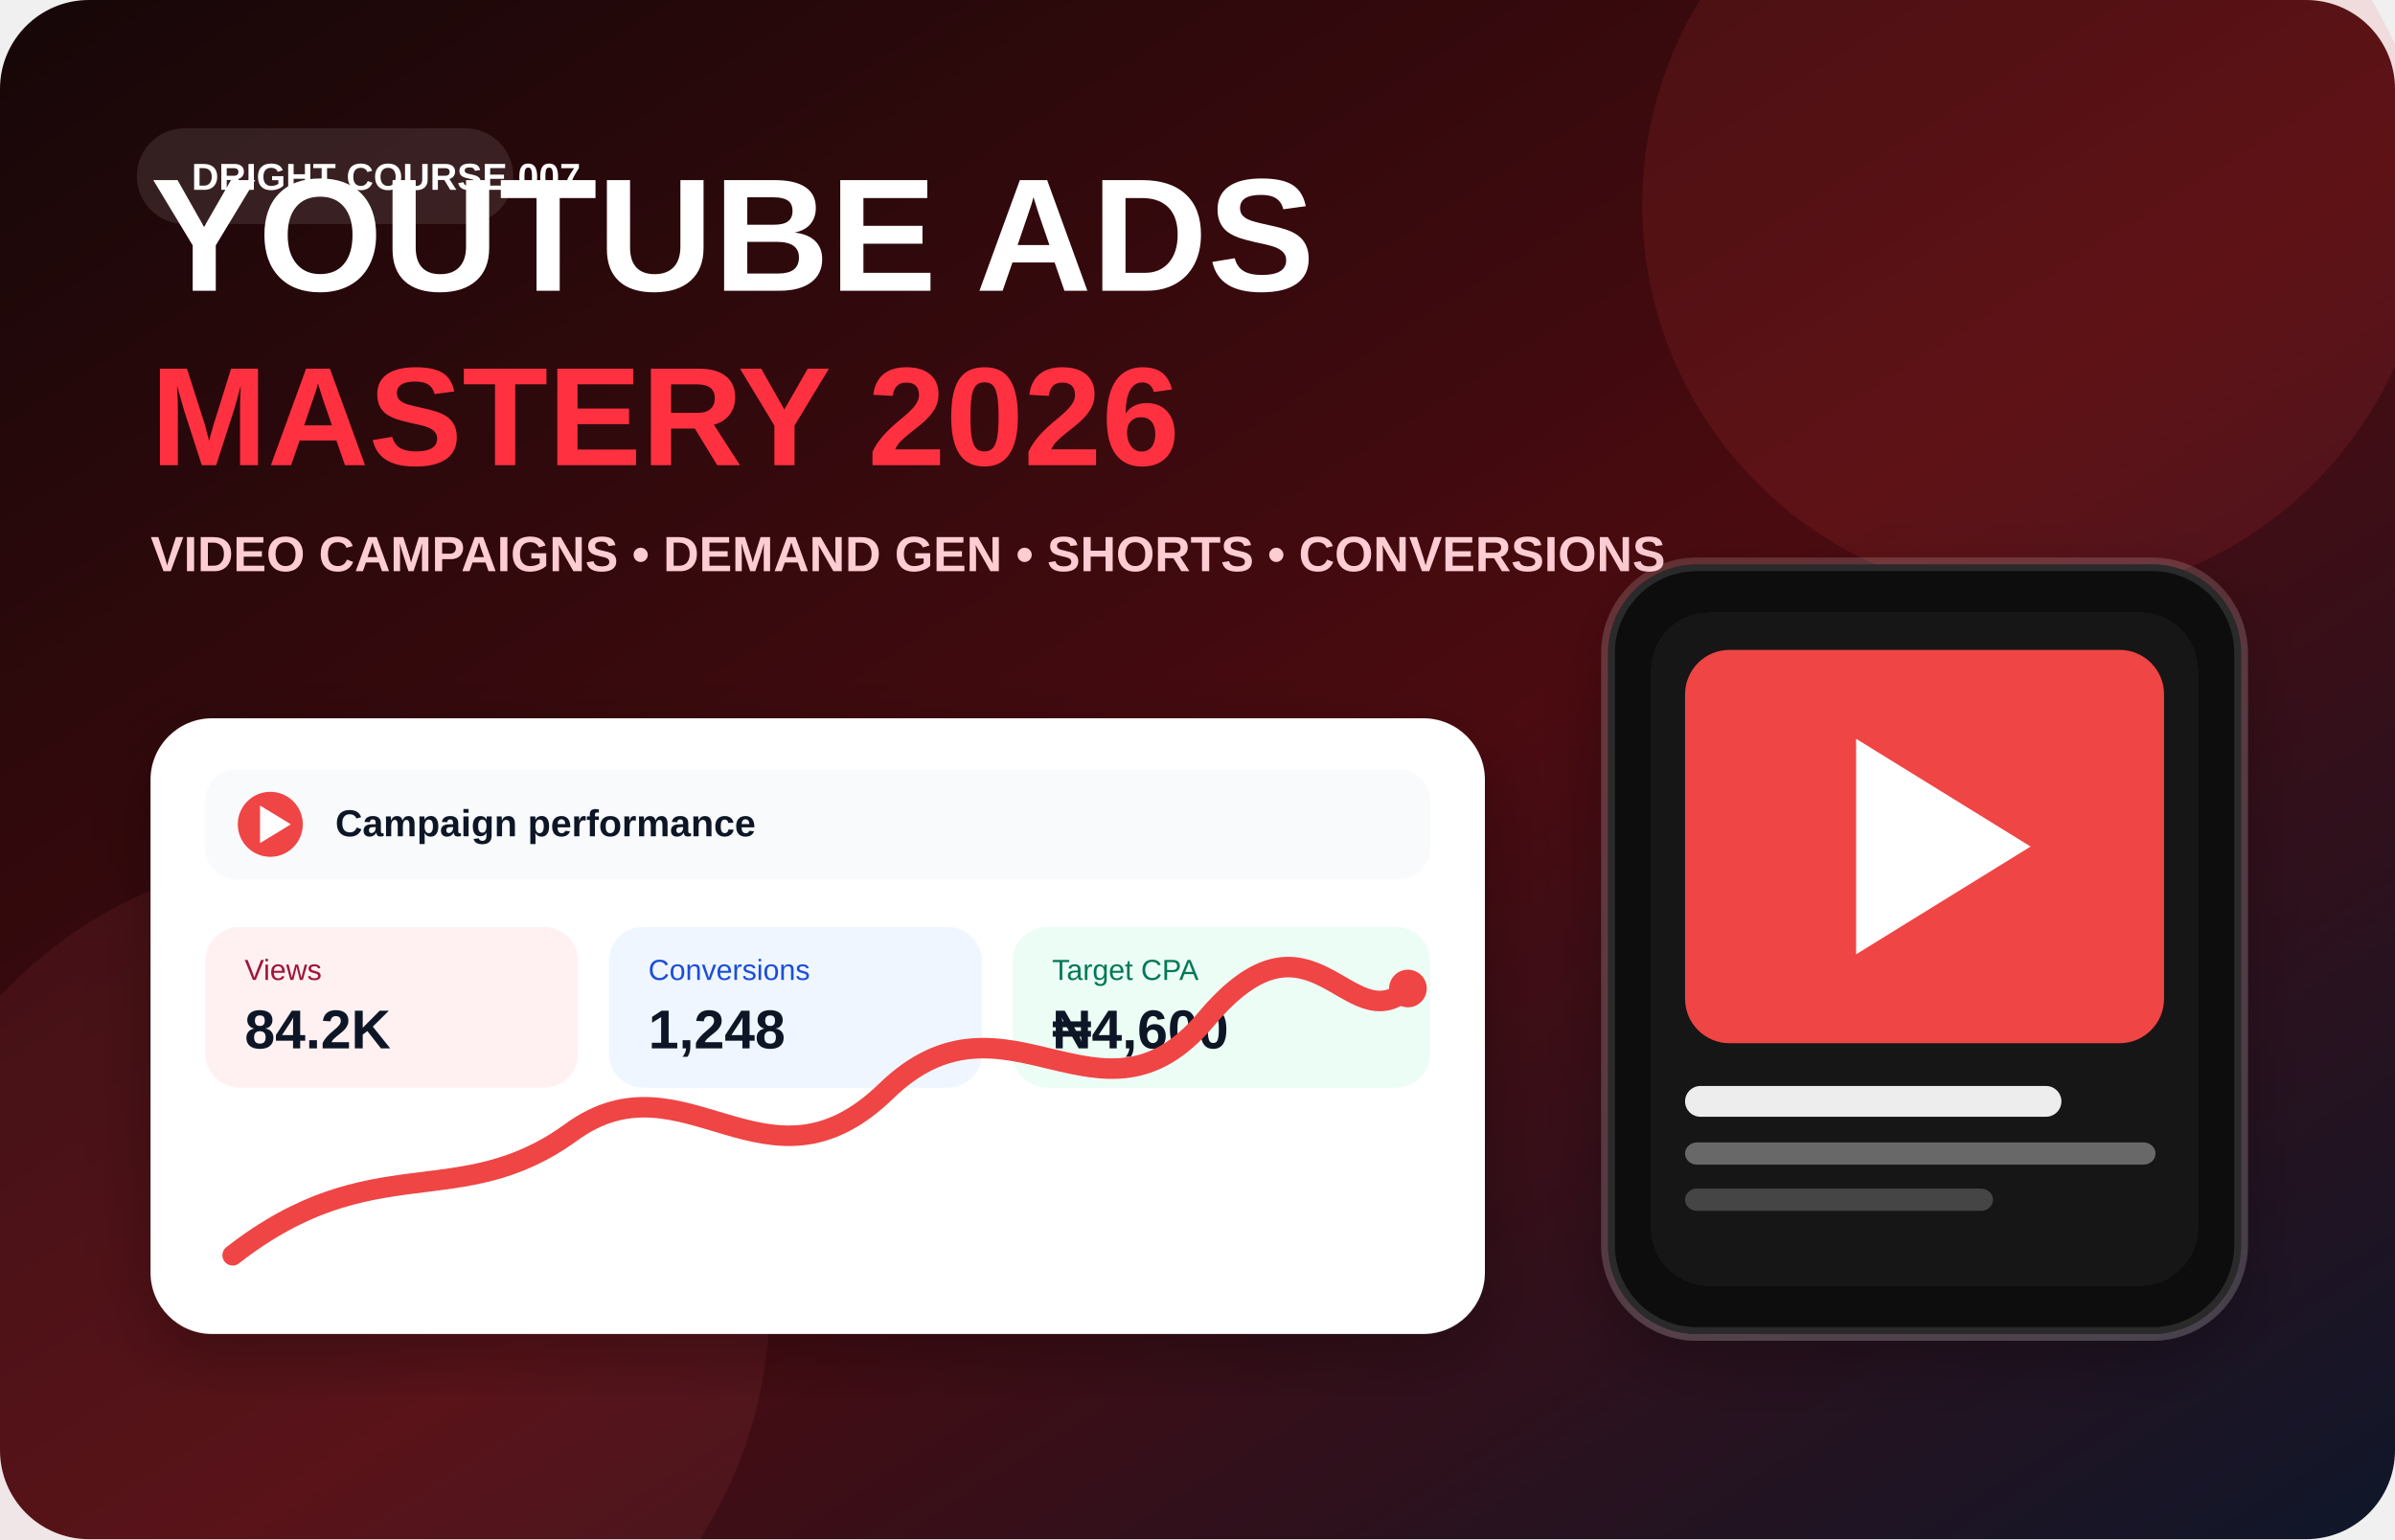
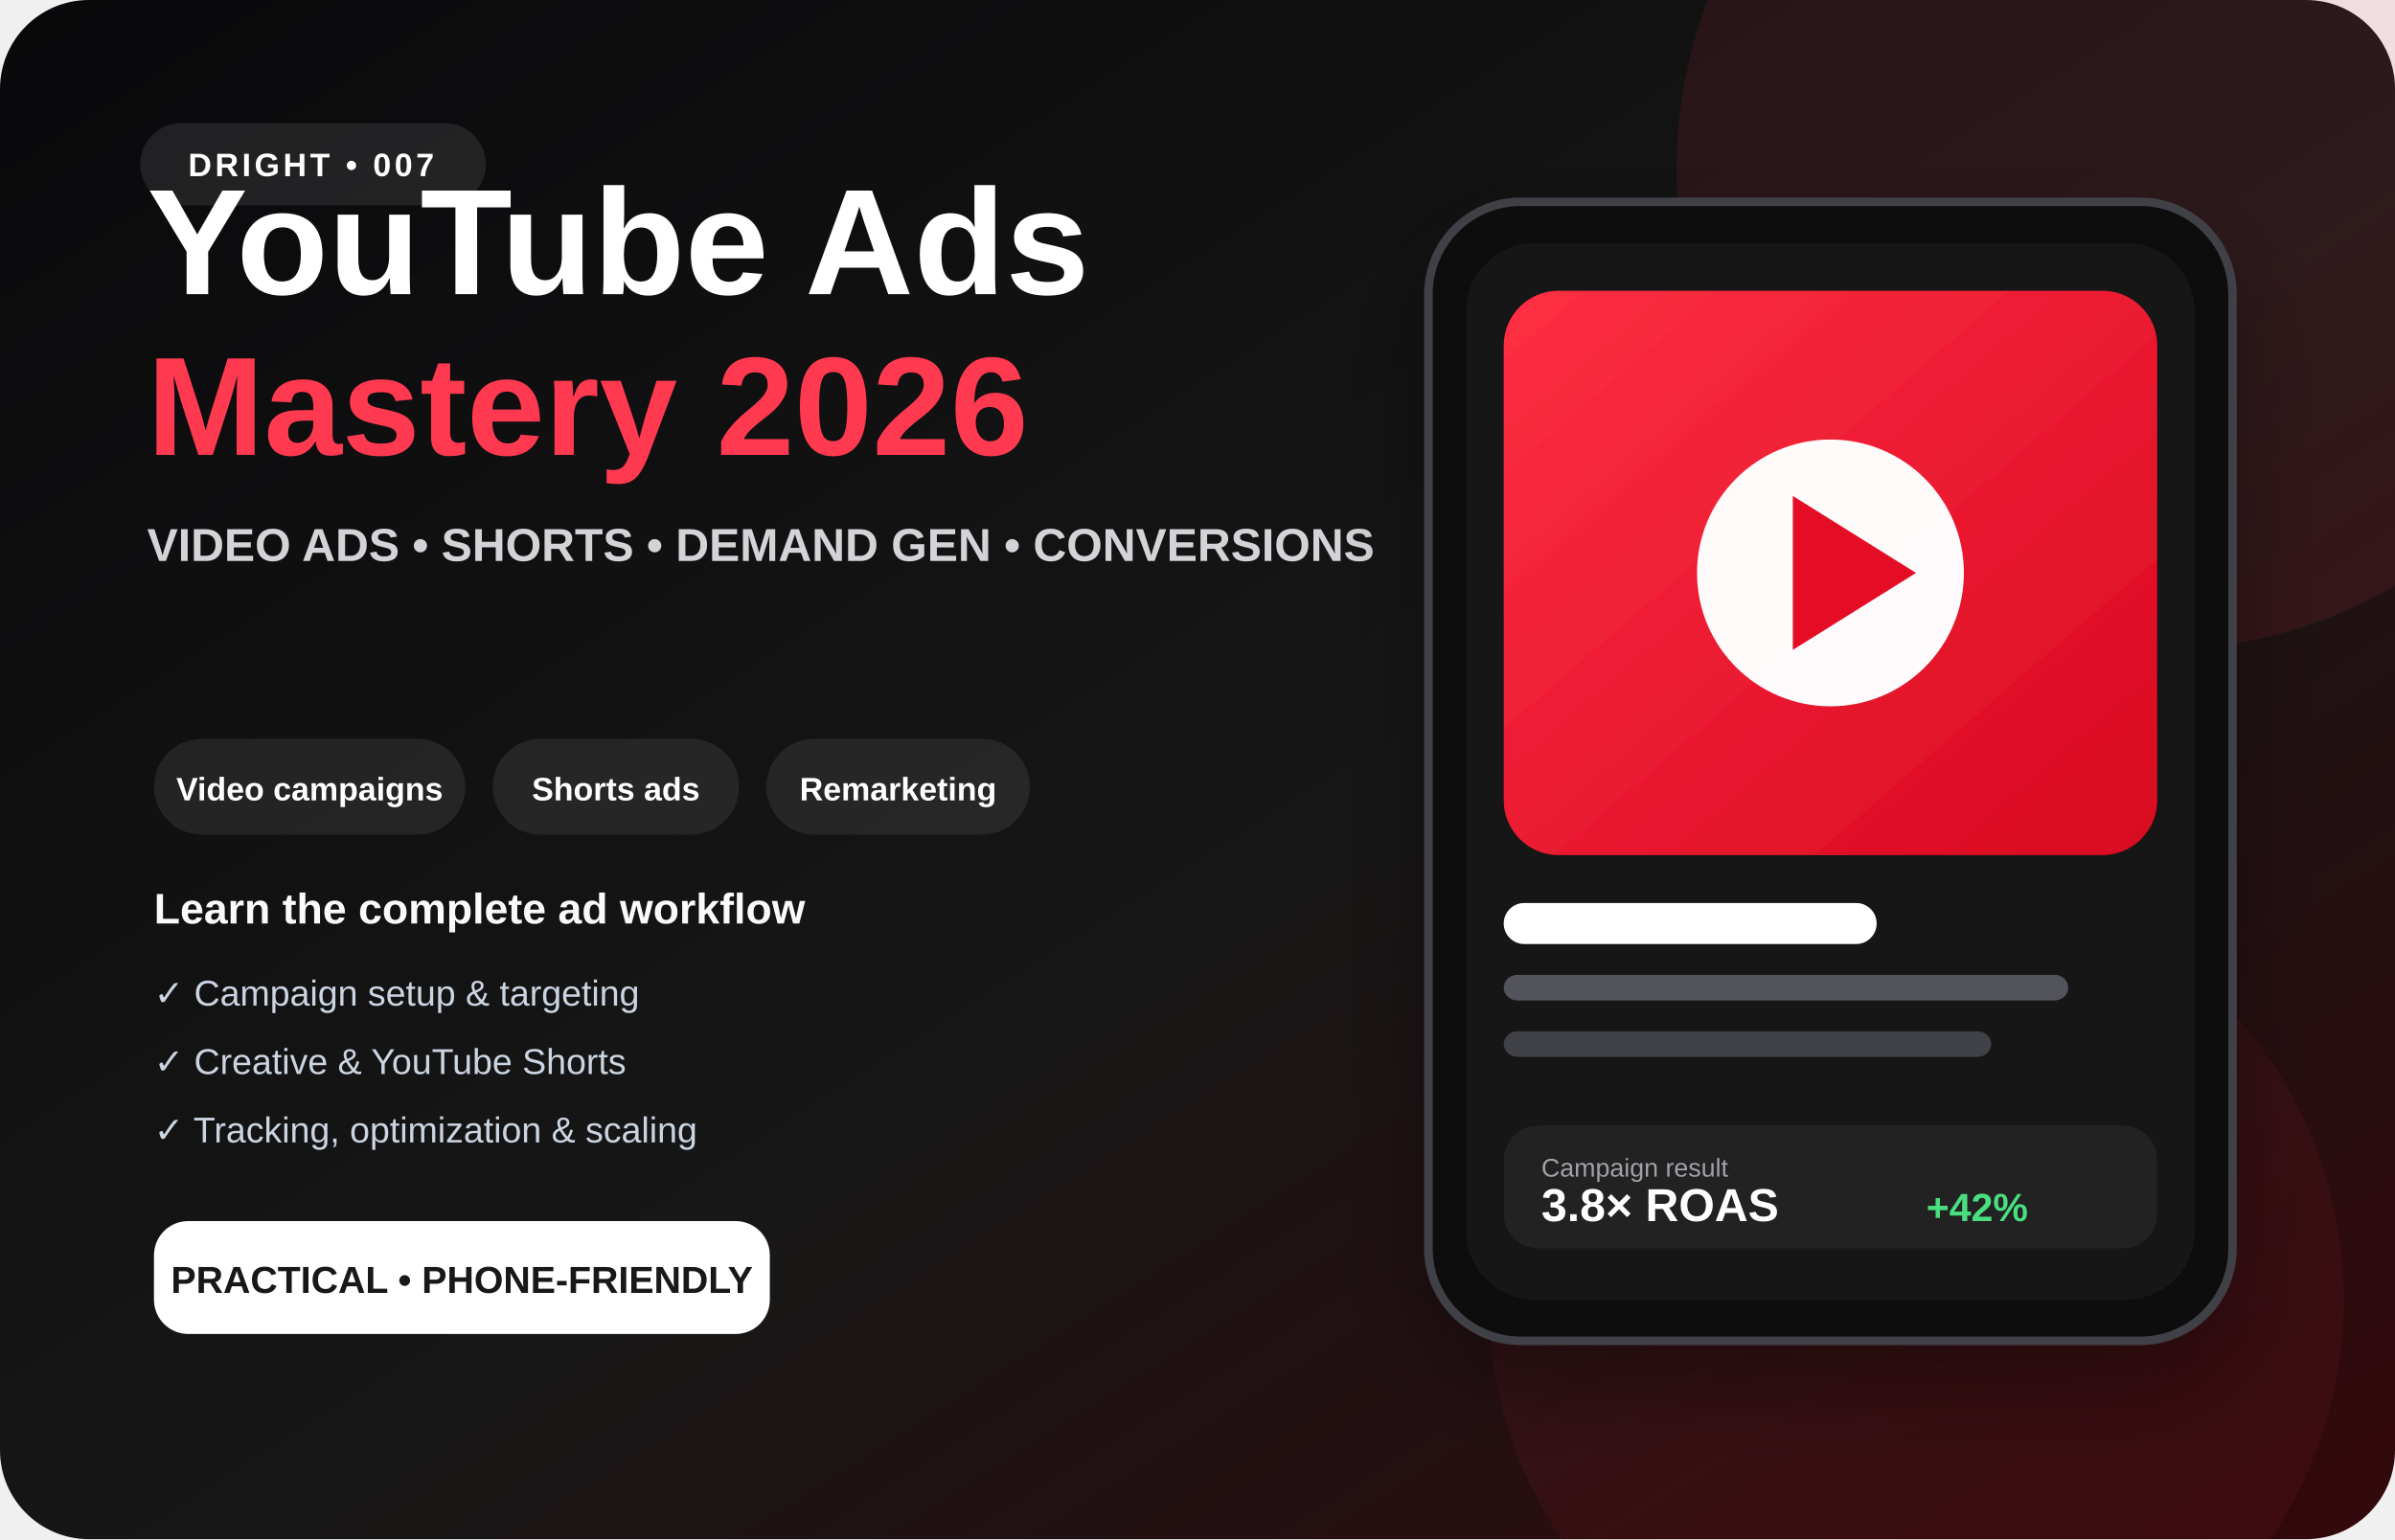
<svg xmlns="http://www.w3.org/2000/svg" viewBox="0 0 1400 900" role="img" aria-labelledby="t d">
  <defs>
    <linearGradient id="bg" x1="0" y1="0" x2="1" y2="1">
-       <stop stop-color="#160708" />
-       <stop offset=".55" stop-color="#4b0b10" />
-       <stop offset="1" stop-color="#0f172a" />
+       <stop stop-color="#09090b" />
+       <stop offset=".55" stop-color="#171717" />
+       <stop offset="1" stop-color="#33080c" />
    </linearGradient>
-     <filter id="s">
-       <feDropShadow dx="0" dy="14" stdDeviation="20" flood-opacity=".28" />
+     <linearGradient id="red" x1="0" y1="0" x2="1" y2="1">
+       <stop stop-color="#ff2f43" />
+       <stop offset="1" stop-color="#d8071f" />
+     </linearGradient>
+     <filter id="shadow">
+       <feDropShadow dx="0" dy="22" stdDeviation="28" flood-color="#000" flood-opacity=".35" />
    </filter>
  </defs>
  <rect width="1400" height="900" rx="52" fill="url(#bg)" />
-   <circle cx="1190" cy="120" r="230" fill="#ef4444" opacity=".12" />
-   <circle cx="190" cy="760" r="260" fill="#fb7185" opacity=".08" />
-   <g transform="translate(80 75)">
-     <rect width="220" height="56" rx="28" fill="#fff" opacity=".1" />
-     <text x="32" y="36" font-family="Arial,sans-serif" font-size="22" font-weight="800" fill="#fff">DRIGHT COURSE 007</text>
+   <circle cx="1260" cy="100" r="280" fill="#ff2f43" opacity=".10" />
+   <circle cx="1120" cy="760" r="250" fill="#ff2f43" opacity=".06" />
+   <g transform="translate(82 72)">
+     <rect width="202" height="48" rx="24" fill="#fff" opacity=".09" />
+     <text x="28" y="31" fill="#fff" font-family="Arial,sans-serif" font-size="19" font-weight="900" letter-spacing="2">DRIGHT • 007</text>
  </g>
-   <g transform="translate(88 170)">
-     <text font-family="Arial,sans-serif" font-size="94" font-weight="900" fill="#fff">YOUTUBE ADS</text>
-     <text y="102" font-family="Arial,sans-serif" font-size="82" font-weight="900" fill="#ff3140">MASTERY 2026</text>
-     <text y="164" font-family="Arial,sans-serif" font-size="29" font-weight="700" fill="#fecdd3">VIDEO CAMPAIGNS • DEMAND GEN • SHORTS • CONVERSIONS</text>
+   <g transform="translate(86 172)">
+     <text fill="#fff" font-family="Arial,sans-serif" font-size="88" font-weight="900">YouTube Ads</text>
+     <text y="94" fill="#ff3950" font-family="Arial,sans-serif" font-size="82" font-weight="900">Mastery 2026</text>
+     <text y="156" fill="#d4d4d8" font-family="Arial,sans-serif" font-size="27" font-weight="700">VIDEO ADS • SHORTS • DEMAND GEN • CONVERSIONS</text>
  </g>
-   <g filter="url(#s)" transform="translate(88 420)">
-     <rect width="780" height="360" rx="36" fill="#fff" />
-     <rect x="32" y="30" width="716" height="64" rx="18" fill="#f8fafc" />
-     <circle cx="70" cy="62" r="19" fill="#ef4444" />
-     <path d="M64 51l18 11-18 11z" fill="#fff" />
-     <text x="108" y="69" font-family="Arial" font-size="22" font-weight="800" fill="#111827">Campaign performance</text>
-     <rect x="32" y="122" width="218" height="94" rx="20" fill="#fff1f2" />
-     <text x="55" y="153" font-family="Arial" font-size="17" fill="#9f1239">Views</text>
-     <text x="55" y="193" font-family="Arial" font-size="32" font-weight="900" fill="#111827">84.2K</text>
-     <rect x="268" y="122" width="218" height="94" rx="20" fill="#eff6ff" />
-     <text x="291" y="153" font-family="Arial" font-size="17" fill="#1d4ed8">Conversions</text>
-     <text x="291" y="193" font-family="Arial" font-size="32" font-weight="900" fill="#111827">1,248</text>
-     <rect x="504" y="122" width="244" height="94" rx="20" fill="#ecfdf5" />
-     <text x="527" y="153" font-family="Arial" font-size="17" fill="#047857">Target CPA</text>
-     <text x="527" y="193" font-family="Arial" font-size="32" font-weight="900" fill="#111827">₦4,600</text>
-     <path d="M48 314 C130 250 180 290 246 242 S360 286 430 218 S555 250 617 176 S700 190 735 158" fill="none" stroke="#ef4444" stroke-width="12" stroke-linecap="round" />
-     <circle cx="735" cy="158" r="11" fill="#ef4444" />
+   <g transform="translate(90 432)">
+     <g>
+       <rect width="182" height="56" rx="28" fill="#fff" opacity=".08" />
+       <text x="91" y="36" text-anchor="middle" fill="#fff" font-family="Arial" font-size="19" font-weight="800">Video campaigns</text>
+     </g>
+     <g transform="translate(198)">
+       <rect width="144" height="56" rx="28" fill="#fff" opacity=".08" />
+       <text x="72" y="36" text-anchor="middle" fill="#fff" font-family="Arial" font-size="19" font-weight="800">Shorts ads</text>
+     </g>
+     <g transform="translate(358)">
+       <rect width="154" height="56" rx="28" fill="#fff" opacity=".08" />
+       <text x="77" y="36" text-anchor="middle" fill="#fff" font-family="Arial" font-size="19" font-weight="800">Remarketing</text>
+     </g>
  </g>
-   <g transform="translate(940 330)" filter="url(#s)">
-     <rect width="370" height="450" rx="52" fill="#09090b" stroke="#fff" stroke-opacity=".13" stroke-width="8" />
-     <rect x="25" y="28" width="320" height="394" rx="34" fill="#171717" />
-     <rect x="45" y="50" width="280" height="230" rx="26" fill="#ef4444" />
-     <path d="M145 102l102 63-102 63z" fill="#fff" />
-     <rect x="45" y="305" width="220" height="18" rx="9" fill="#fff" opacity=".92" />
-     <rect x="45" y="338" width="275" height="13" rx="7" fill="#fff" opacity=".35" />
-     <rect x="45" y="365" width="180" height="13" rx="7" fill="#fff" opacity=".2" />
+   <g transform="translate(90 540)" font-family="Arial,sans-serif">
+     <text fill="#fafafa" font-size="25" font-weight="800">Learn the complete ad workflow</text>
+     <g fill="#cbd5e1" font-size="21">
+       <text y="48">✓ Campaign setup &amp; targeting</text>
+       <text y="88">✓ Creative &amp; YouTube Shorts</text>
+       <text y="128">✓ Tracking, optimization &amp; scaling</text>
+     </g>
+     <rect y="174" width="360" height="66" rx="20" fill="#fff" />
+     <text x="180" y="216" text-anchor="middle" fill="#18181b" font-size="22" font-weight="900">PRACTICAL • PHONE-FRIENDLY</text>
+   </g>
+   <g transform="translate(835 118)" filter="url(#shadow)">
+     <rect width="470" height="666" rx="54" fill="#0a0a0a" stroke="#3f3f46" stroke-width="5" />
+     <rect x="22" y="24" width="426" height="618" rx="40" fill="#141414" />
+     <rect x="44" y="52" width="382" height="330" rx="32" fill="url(#red)" />
+     <circle cx="235" cy="217" r="78" fill="#fff" opacity=".98" />
+     <path d="M213 172l72 45-72 45z" fill="#e50925" />
+     <rect x="44" y="410" width="218" height="24" rx="12" fill="#fff" />
+     <rect x="44" y="452" width="330" height="15" rx="8" fill="#52525b" />
+     <rect x="44" y="485" width="285" height="15" rx="8" fill="#3f3f46" />
+     <g transform="translate(44 540)">
+       <rect width="382" height="72" rx="20" fill="#202020" />
+       <text x="22" y="30" fill="#a1a1aa" font-family="Arial" font-size="15">Campaign result</text>
+       <text x="22" y="56" fill="#fff" font-family="Arial" font-size="27" font-weight="900">3.8× ROAS</text>
+       <text x="247" y="56" fill="#4ade80" font-family="Arial" font-size="23" font-weight="900">+42%</text>
+     </g>
  </g>
</svg>
